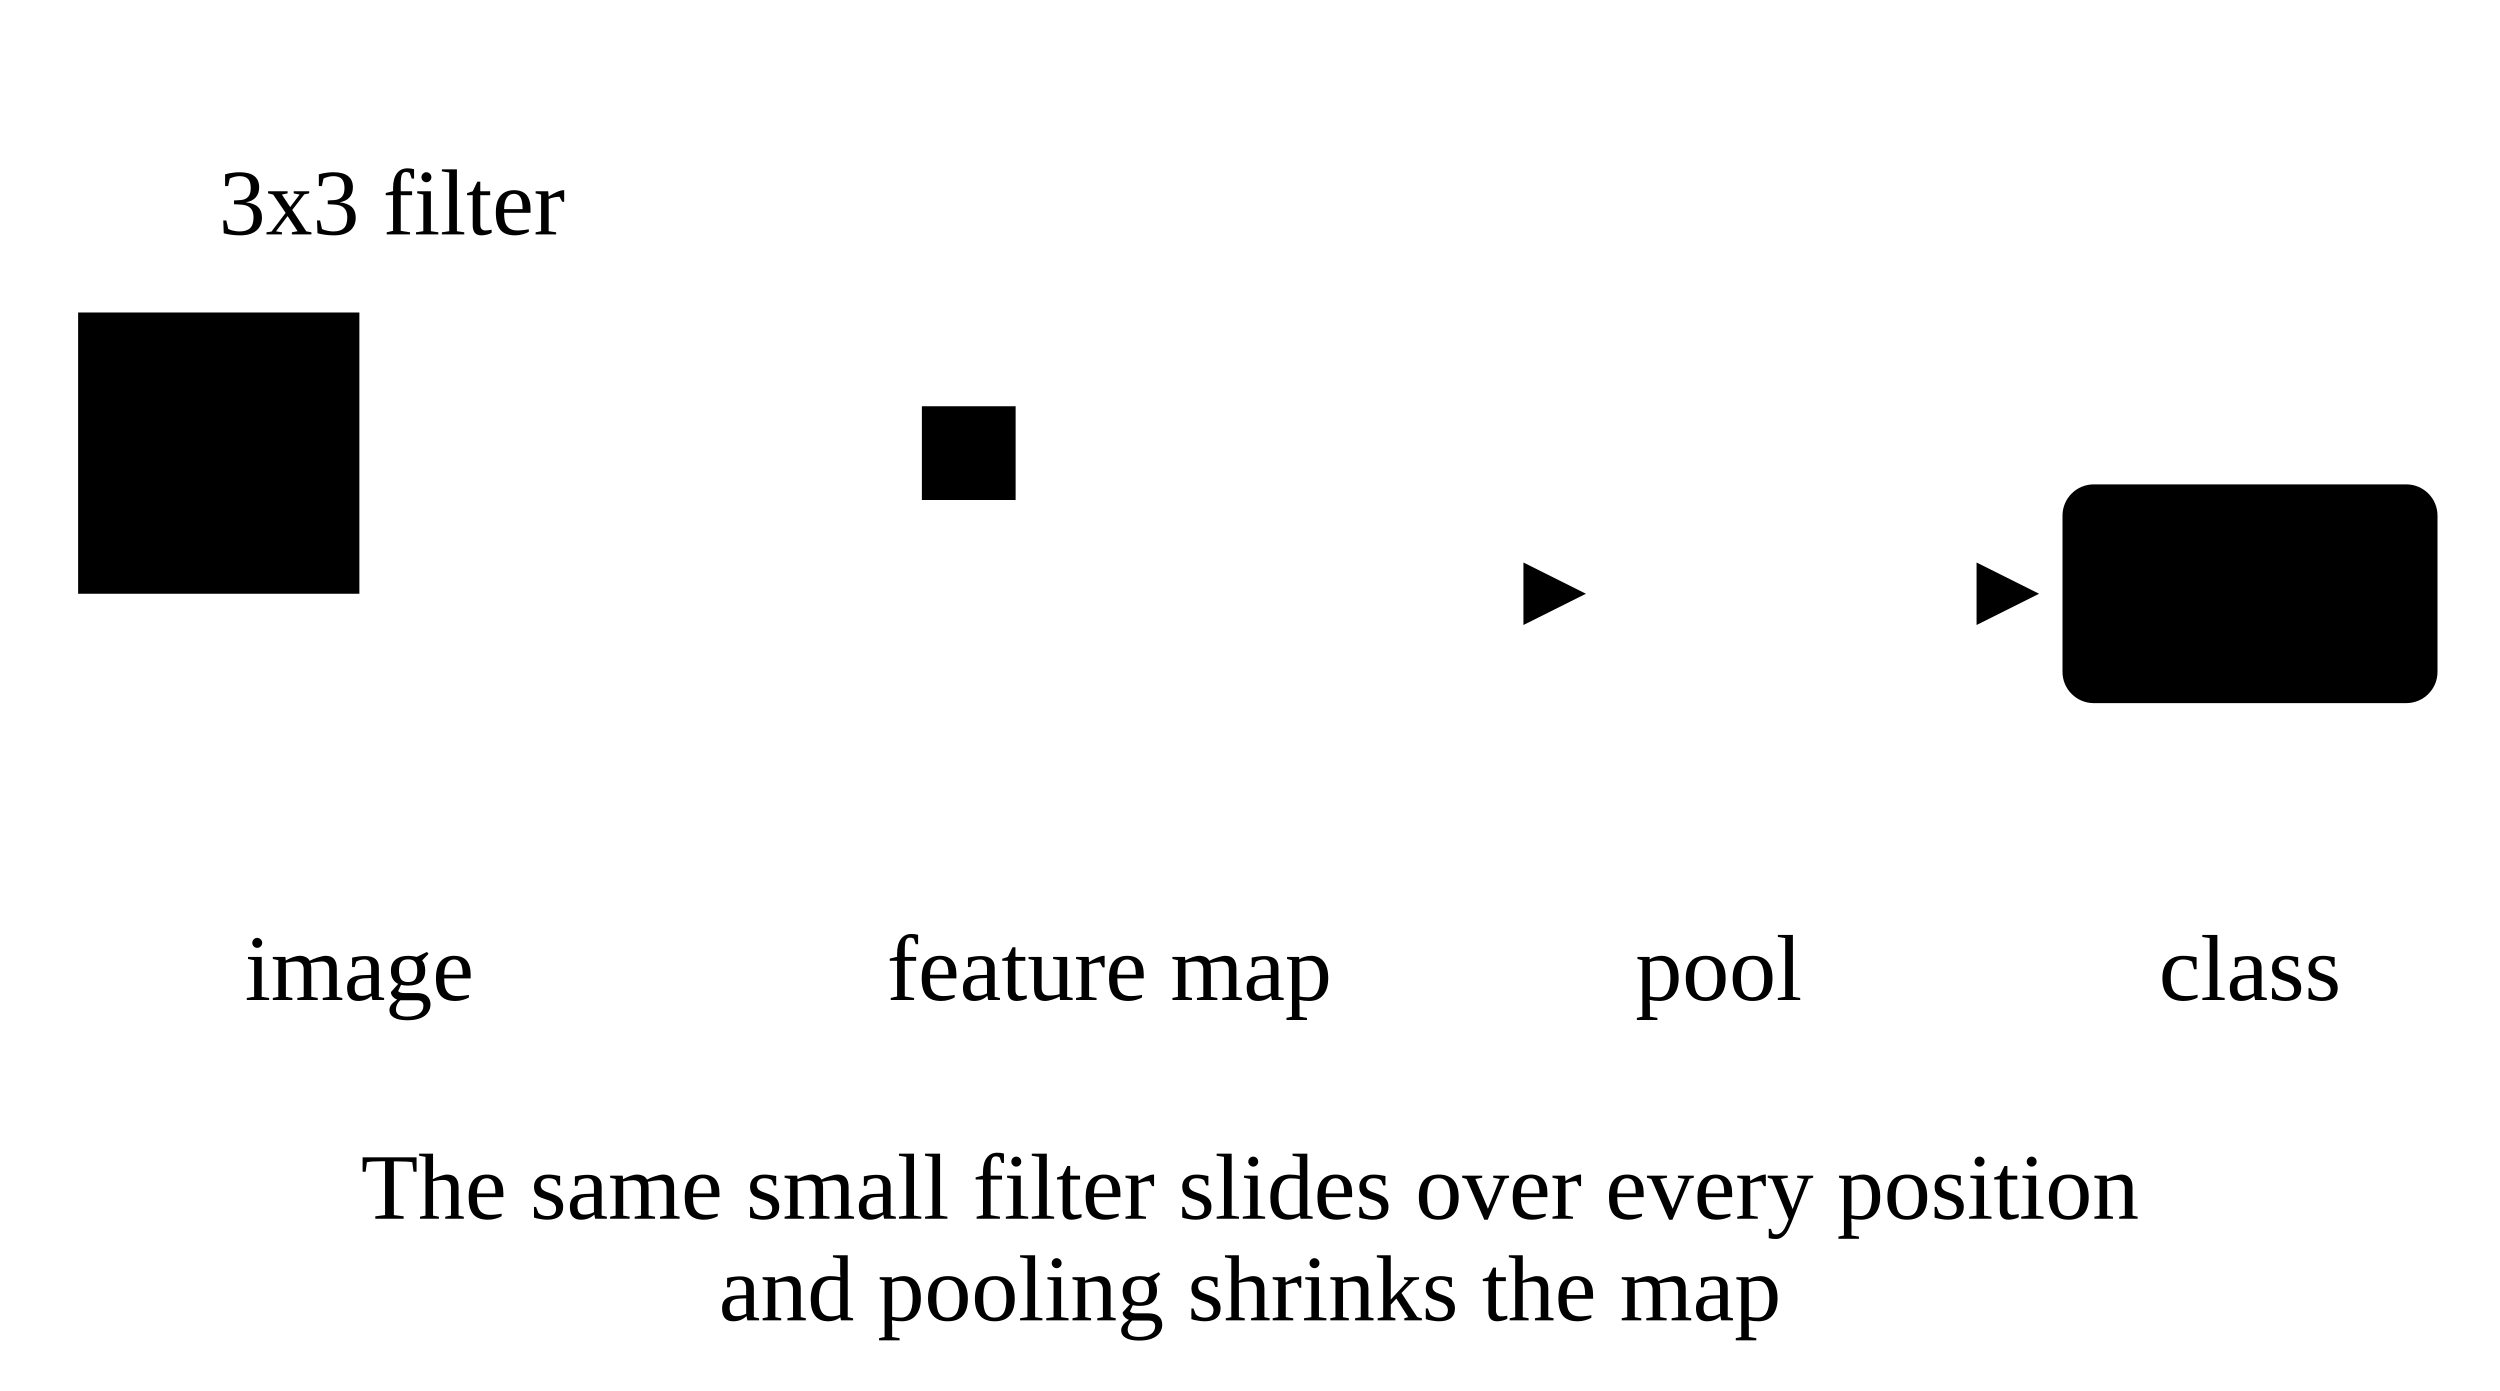
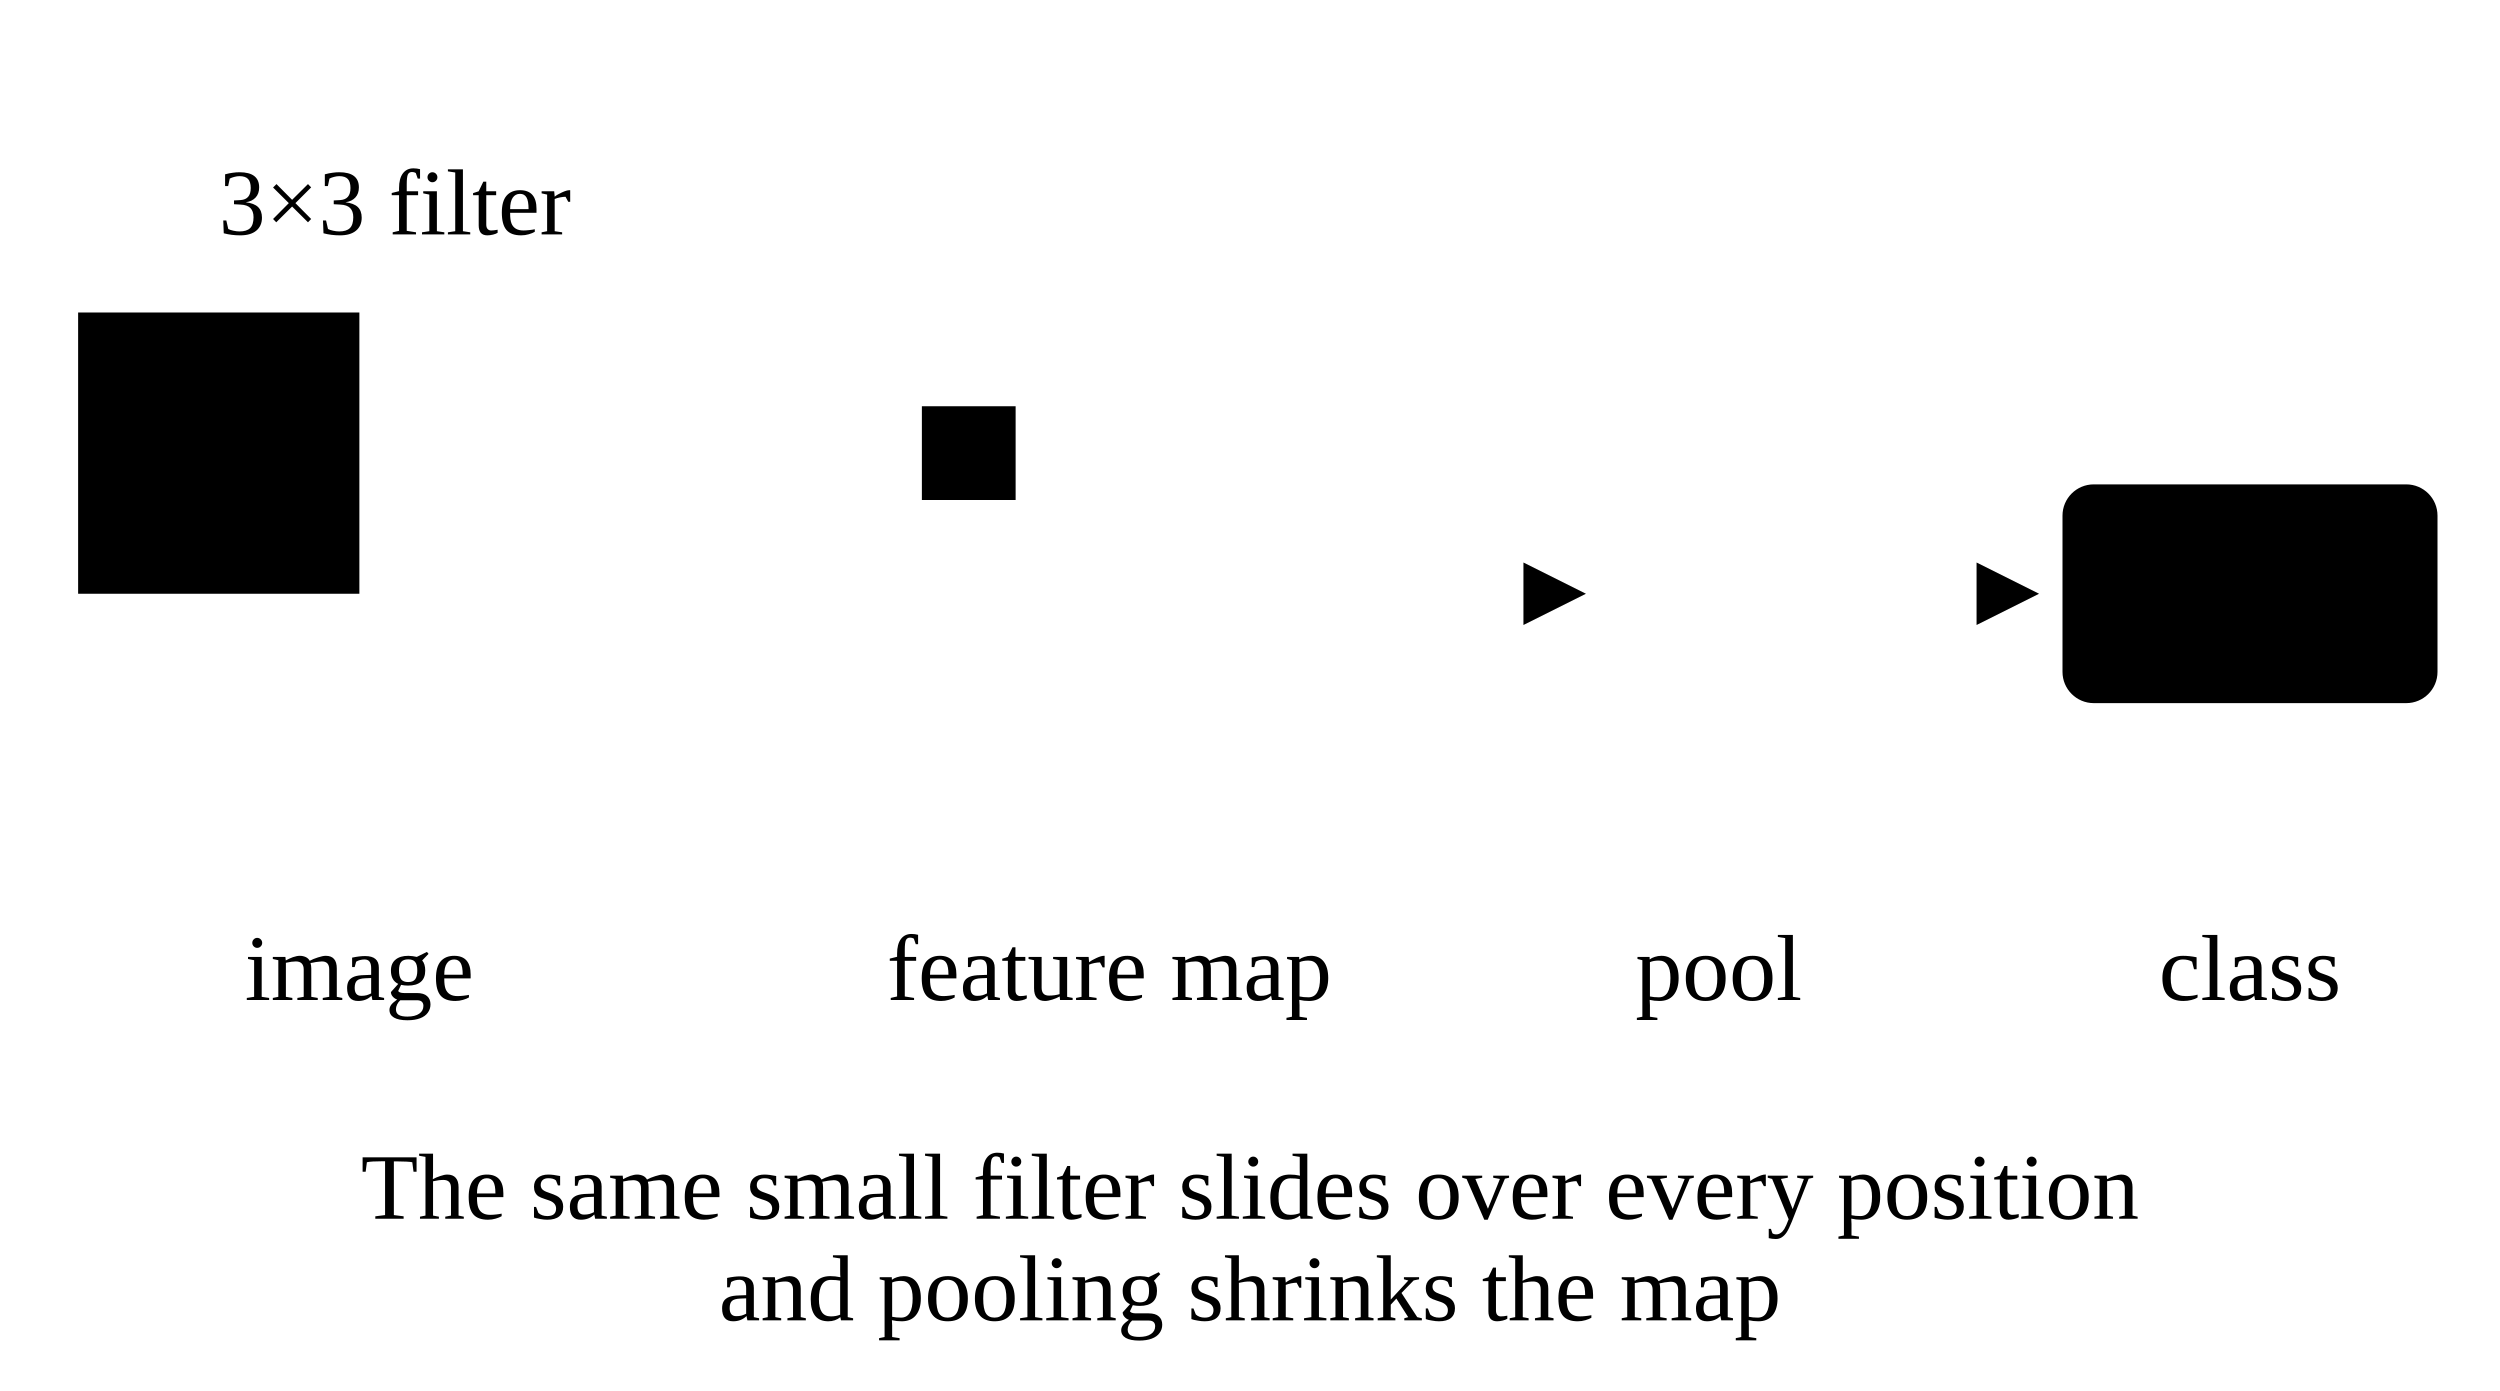
<svg xmlns="http://www.w3.org/2000/svg" viewBox="0 0 320 178" role="img">
  <defs>
    <marker id="convolutional-neural-network-arrow" viewBox="0 0 8 8" refX="7" refY="4" markerWidth="8" markerHeight="8" markerUnits="userSpaceOnUse" orient="auto-start-reverse">
      <path d="M0,0 L8,4 L0,8 z" class="f-ink s-none" />
    </marker>
  </defs>
  <path d="M10,40 V112 M10,40 H82 M22,40 V112 M10,52 H82 M34,40 V112 M10,64 H82 M46,40 V112 M10,76 H82 M58,40 V112 M10,88 H82 M70,40 V112 M10,100 H82 M82,40 V112 M10,112 H82" class="s-line s-thin" />
  <rect x="10" y="40" width="36" height="36" class="f-line s-ink s-thick" />
  <path d="M118,52 V100 M118,52 H166 M130,52 V100 M118,64 H166 M142,52 V100 M118,76 H166 M154,52 V100 M118,88 H166 M166,52 V100 M118,100 H166" class="s-line s-thin" />
  <rect x="118" y="52" width="12" height="12" class="f-line s-ink s-thick" />
  <path d="M46,40 L118,52 M46,76 L118,64" class="s-muted s-thin s-dash" />
  <path d="M208,64 V88 M208,64 H232 M220,64 V88 M208,76 H232 M232,64 V88 M208,88 H232" class="s-line s-thin" />
  <line x1="170" y1="76" x2="202" y2="76" class="s-ink s-thin" marker-end="url(#convolutional-neural-network-arrow)" />
  <line x1="236" y1="76" x2="260" y2="76" class="s-ink s-thin" marker-end="url(#convolutional-neural-network-arrow)" />
  <rect x="264" y="62" width="48" height="28" rx="4" class="f-sheet s-ink" />
  <text x="288" y="80" text-anchor="middle">cat</text>
  <text x="46" y="128" text-anchor="middle" class="t-small">image</text>
-   <text x="28" y="30" class="t-small">3x3 filter</text>
+   <text x="28" y="30" class="t-small">3×3 filter</text>
  <text x="142" y="128" text-anchor="middle" class="t-small">feature map</text>
  <text x="220" y="128" text-anchor="middle" class="t-small">pool</text>
  <text x="288" y="128" text-anchor="middle" class="t-small">class</text>
  <text x="160" y="156" text-anchor="middle" class="t-small t-muted">The same small filter slides over every position</text>
  <text x="160" y="169" text-anchor="middle" class="t-small t-muted">and pooling shrinks the map</text>
</svg>
